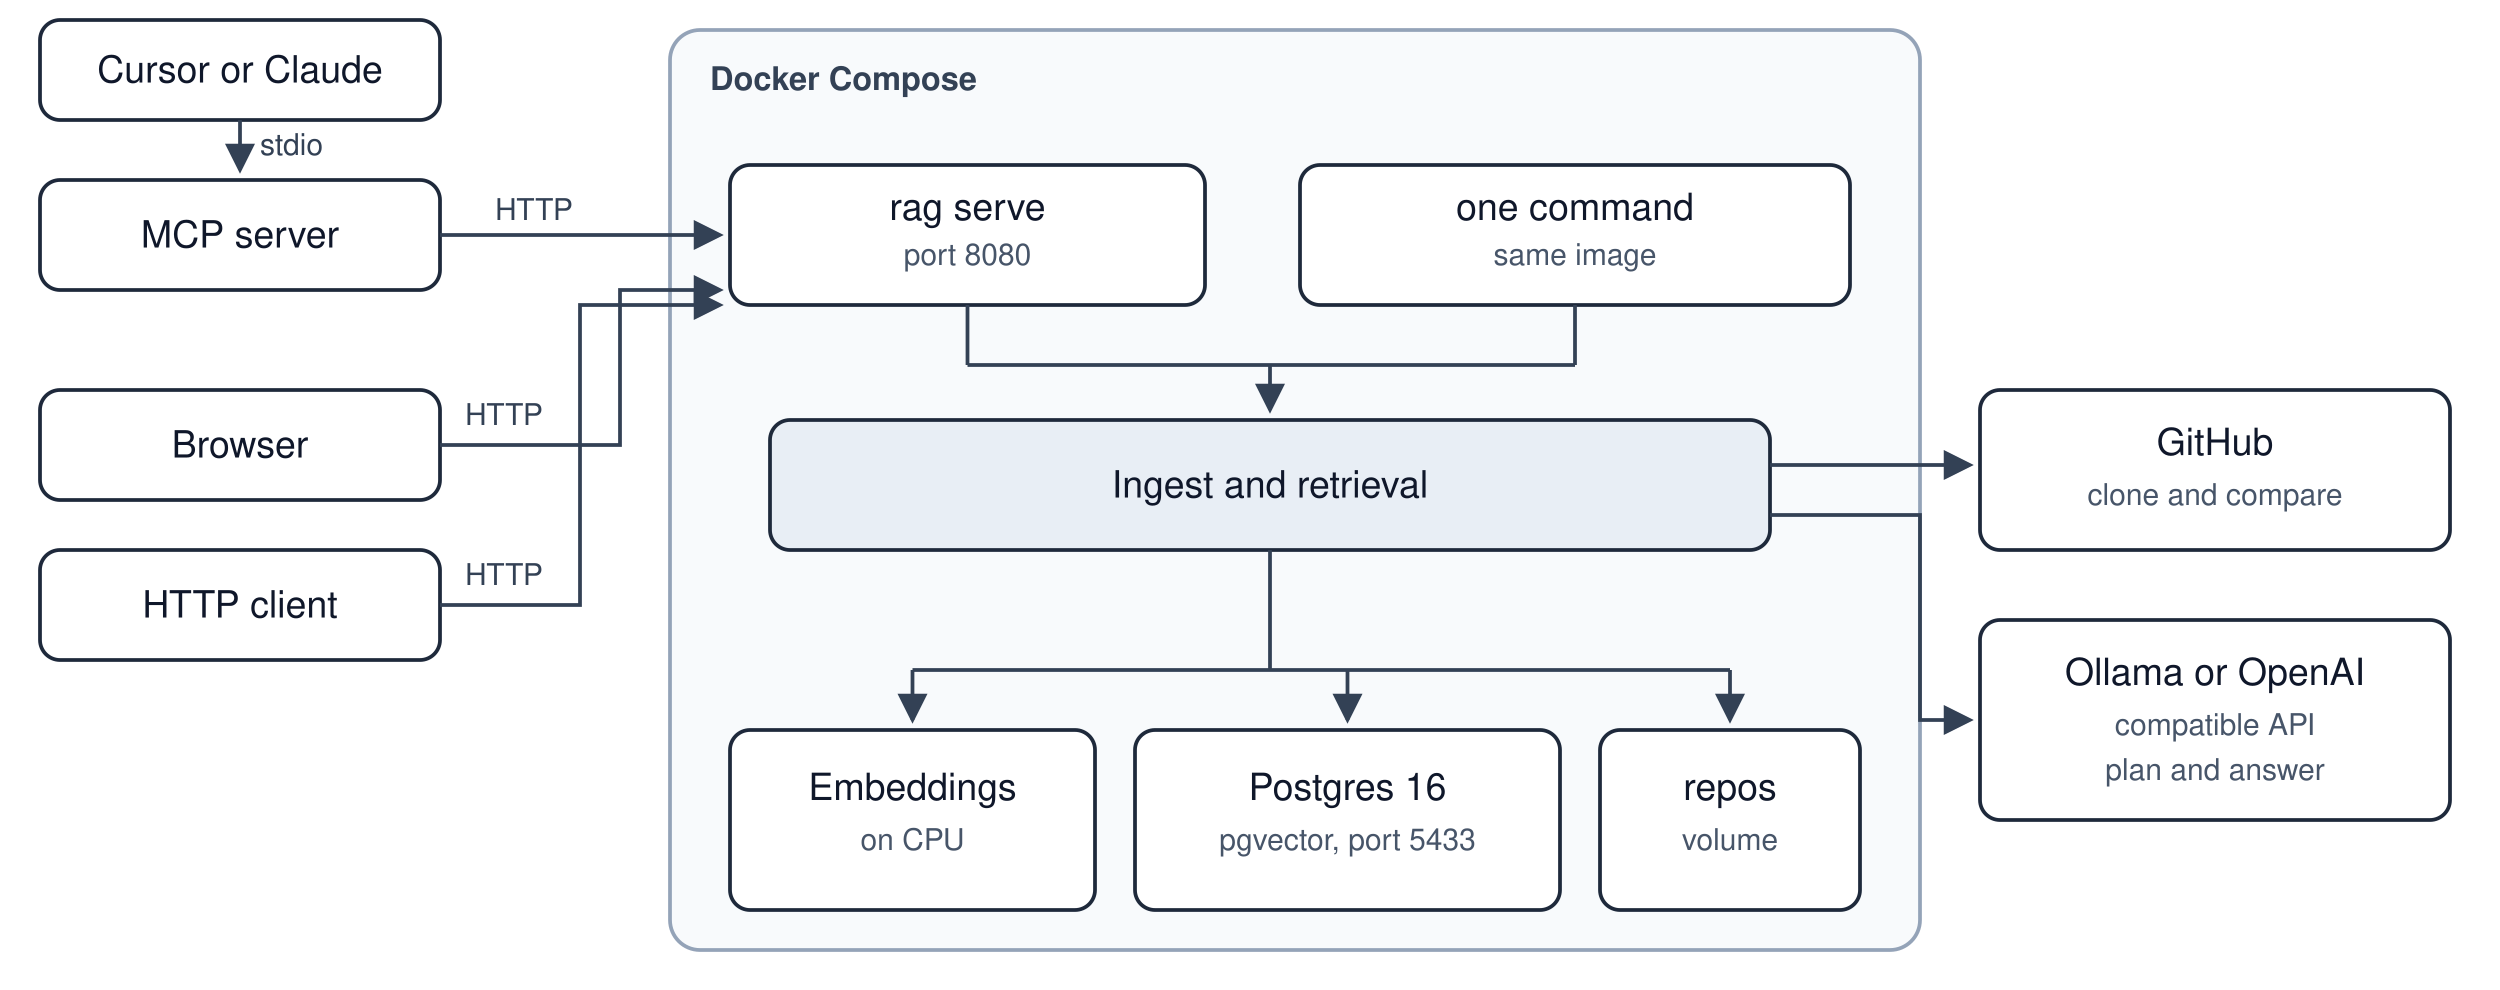
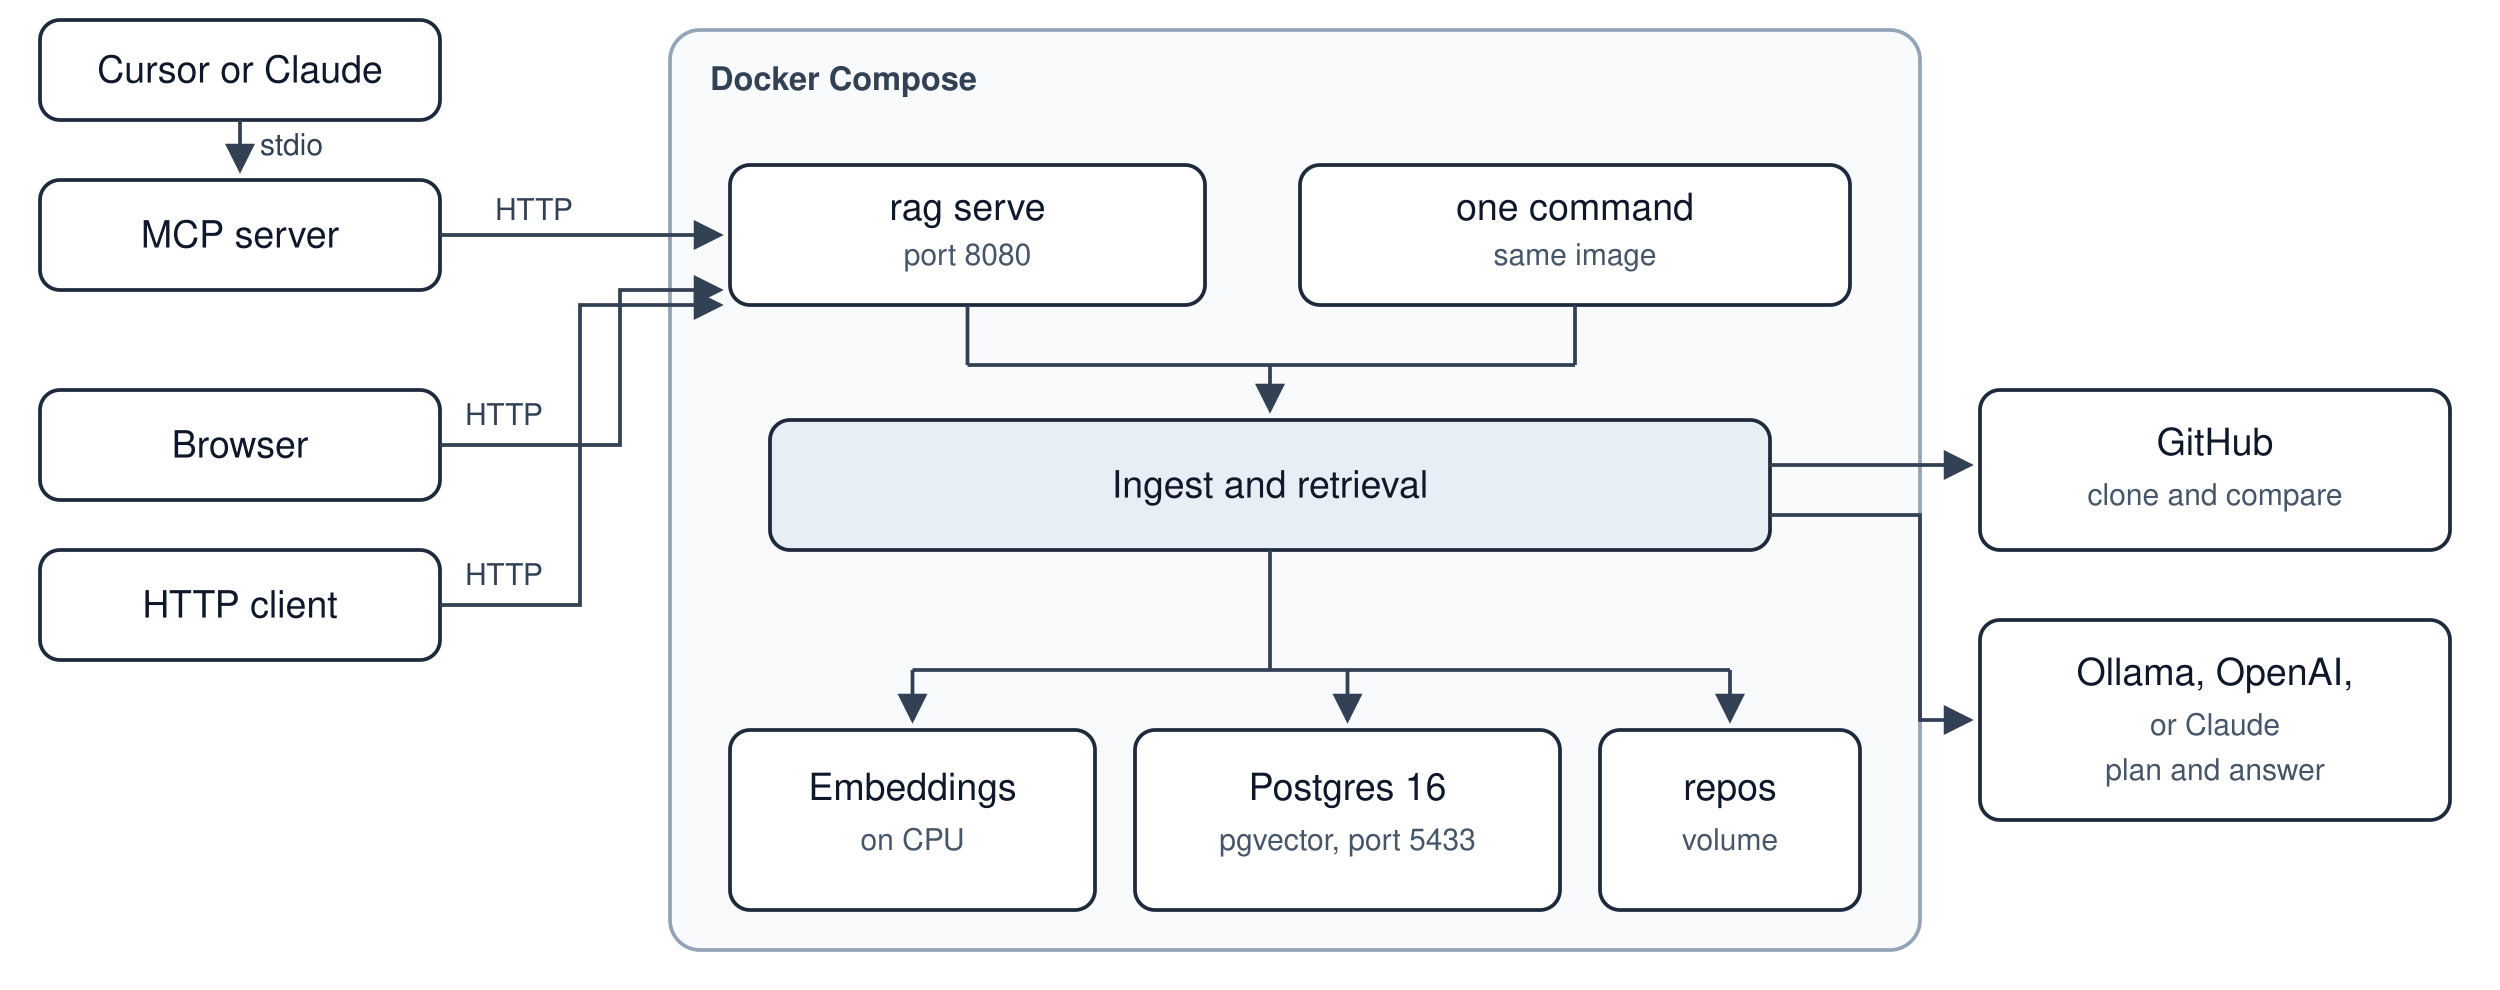
<svg xmlns="http://www.w3.org/2000/svg" width="1000" height="396" viewBox="0 0 1000 396" role="img" aria-labelledby="title desc">
  <rect width="1000" height="396" fill="#ffffff" />
  <defs>
    <marker id="arrow" markerWidth="8" markerHeight="8" refX="7" refY="4" orient="auto">
      <path d="M0,0 L8,4 L0,8 Z" fill="#334155" />
    </marker>
  </defs>
  <style>
    .box { fill: #ffffff; stroke: #1e293b; stroke-width: 1.5; }
    .hub { fill: #e8eef5; stroke: #1e293b; stroke-width: 1.5; }
    .label { font-family: "Segoe UI", Helvetica, Arial, sans-serif; font-size: 15px; fill: #0f172a; }
    .sub { font-family: "Segoe UI", Helvetica, Arial, sans-serif; font-size: 12px; fill: #475569; }
    .group { font-family: "Segoe UI", Helvetica, Arial, sans-serif; font-size: 13px; font-weight: 600; fill: #334155; }
    .edge { fill: none; stroke: #334155; stroke-width: 1.5; }
    .tag { font-family: "Segoe UI", Helvetica, Arial, sans-serif; font-size: 12px; fill: #334155; }
  </style>
  <rect x="268" y="12" width="500" height="368" rx="12" fill="#f8fafc" stroke="#94a3b8" stroke-width="1.5" />
  <text class="group" x="284" y="36">Docker Compose</text>
  <rect class="box" x="16" y="8" width="160" height="40" rx="8" />
  <text class="label" x="96" y="33" text-anchor="middle">Cursor or Claude</text>
  <line class="edge" x1="96" y1="48" x2="96" y2="68" marker-end="url(#arrow)" />
  <text class="tag" x="104" y="62">stdio</text>
  <rect class="box" x="16" y="72" width="160" height="44" rx="8" />
  <text class="label" x="96" y="99" text-anchor="middle">MCP server</text>
  <rect class="box" x="16" y="156" width="160" height="44" rx="8" />
  <text class="label" x="96" y="183" text-anchor="middle">Browser</text>
  <rect class="box" x="16" y="220" width="160" height="44" rx="8" />
  <text class="label" x="96" y="247" text-anchor="middle">HTTP client</text>
  <rect class="box" x="292" y="66" width="190" height="56" rx="8" />
  <text class="label" x="387" y="88" text-anchor="middle">rag serve</text>
  <text class="sub" x="387" y="106" text-anchor="middle">port 8080</text>
  <rect class="box" x="520" y="66" width="220" height="56" rx="8" />
  <text class="label" x="630" y="88" text-anchor="middle">one command</text>
  <text class="sub" x="630" y="106" text-anchor="middle">same image</text>
  <line class="edge" x1="176" y1="94" x2="288" y2="94" marker-end="url(#arrow)" />
  <text class="tag" x="198" y="88">HTTP</text>
  <polyline class="edge" points="176,178 248,178 248,116 288,116" marker-end="url(#arrow)" />
  <text class="tag" x="186" y="170">HTTP</text>
  <polyline class="edge" points="176,242 232,242 232,122 288,122" marker-end="url(#arrow)" />
  <text class="tag" x="186" y="234">HTTP</text>
  <rect class="hub" x="308" y="168" width="400" height="52" rx="8" />
  <text class="label" x="508" y="199" text-anchor="middle">Ingest and retrieval</text>
  <line class="edge" x1="387" y1="122" x2="387" y2="146" />
  <line class="edge" x1="630" y1="122" x2="630" y2="146" />
  <line class="edge" x1="387" y1="146" x2="630" y2="146" />
  <line class="edge" x1="508" y1="146" x2="508" y2="164" marker-end="url(#arrow)" />
  <rect class="box" x="292" y="292" width="146" height="72" rx="8" />
  <text class="label" x="365" y="320" text-anchor="middle">Embeddings</text>
  <text class="sub" x="365" y="340" text-anchor="middle">on CPU</text>
  <rect class="box" x="454" y="292" width="170" height="72" rx="8" />
  <text class="label" x="539" y="320" text-anchor="middle">Postgres 16</text>
  <text class="sub" x="539" y="340" text-anchor="middle">pgvector, port 5433</text>
  <rect class="box" x="640" y="292" width="104" height="72" rx="8" />
  <text class="label" x="692" y="320" text-anchor="middle">repos</text>
  <text class="sub" x="692" y="340" text-anchor="middle">volume</text>
  <line class="edge" x1="508" y1="220" x2="508" y2="268" />
  <line class="edge" x1="365" y1="268" x2="692" y2="268" />
  <line class="edge" x1="365" y1="268" x2="365" y2="288" marker-end="url(#arrow)" />
  <line class="edge" x1="539" y1="268" x2="539" y2="288" marker-end="url(#arrow)" />
  <line class="edge" x1="692" y1="268" x2="692" y2="288" marker-end="url(#arrow)" />
  <rect class="box" x="792" y="156" width="188" height="64" rx="8" />
  <text class="label" x="886" y="182" text-anchor="middle">GitHub</text>
  <text class="sub" x="886" y="202" text-anchor="middle">clone and compare</text>
  <rect class="box" x="792" y="248" width="188" height="80" rx="8" />
-   <text class="label" x="886" y="274" text-anchor="middle">Ollama or OpenAI</text>
-   <text class="sub" x="886" y="294" text-anchor="middle">compatible API</text>
+   <text class="label" x="886" y="274" text-anchor="middle">Ollama, OpenAI,</text>
+   <text class="sub" x="886" y="294" text-anchor="middle">or Claude</text>
  <text class="sub" x="886" y="312" text-anchor="middle">plan and answer</text>
  <line class="edge" x1="708" y1="186" x2="788" y2="186" marker-end="url(#arrow)" />
  <polyline class="edge" points="708,206 768,206 768,288 788,288" marker-end="url(#arrow)" />
</svg>
